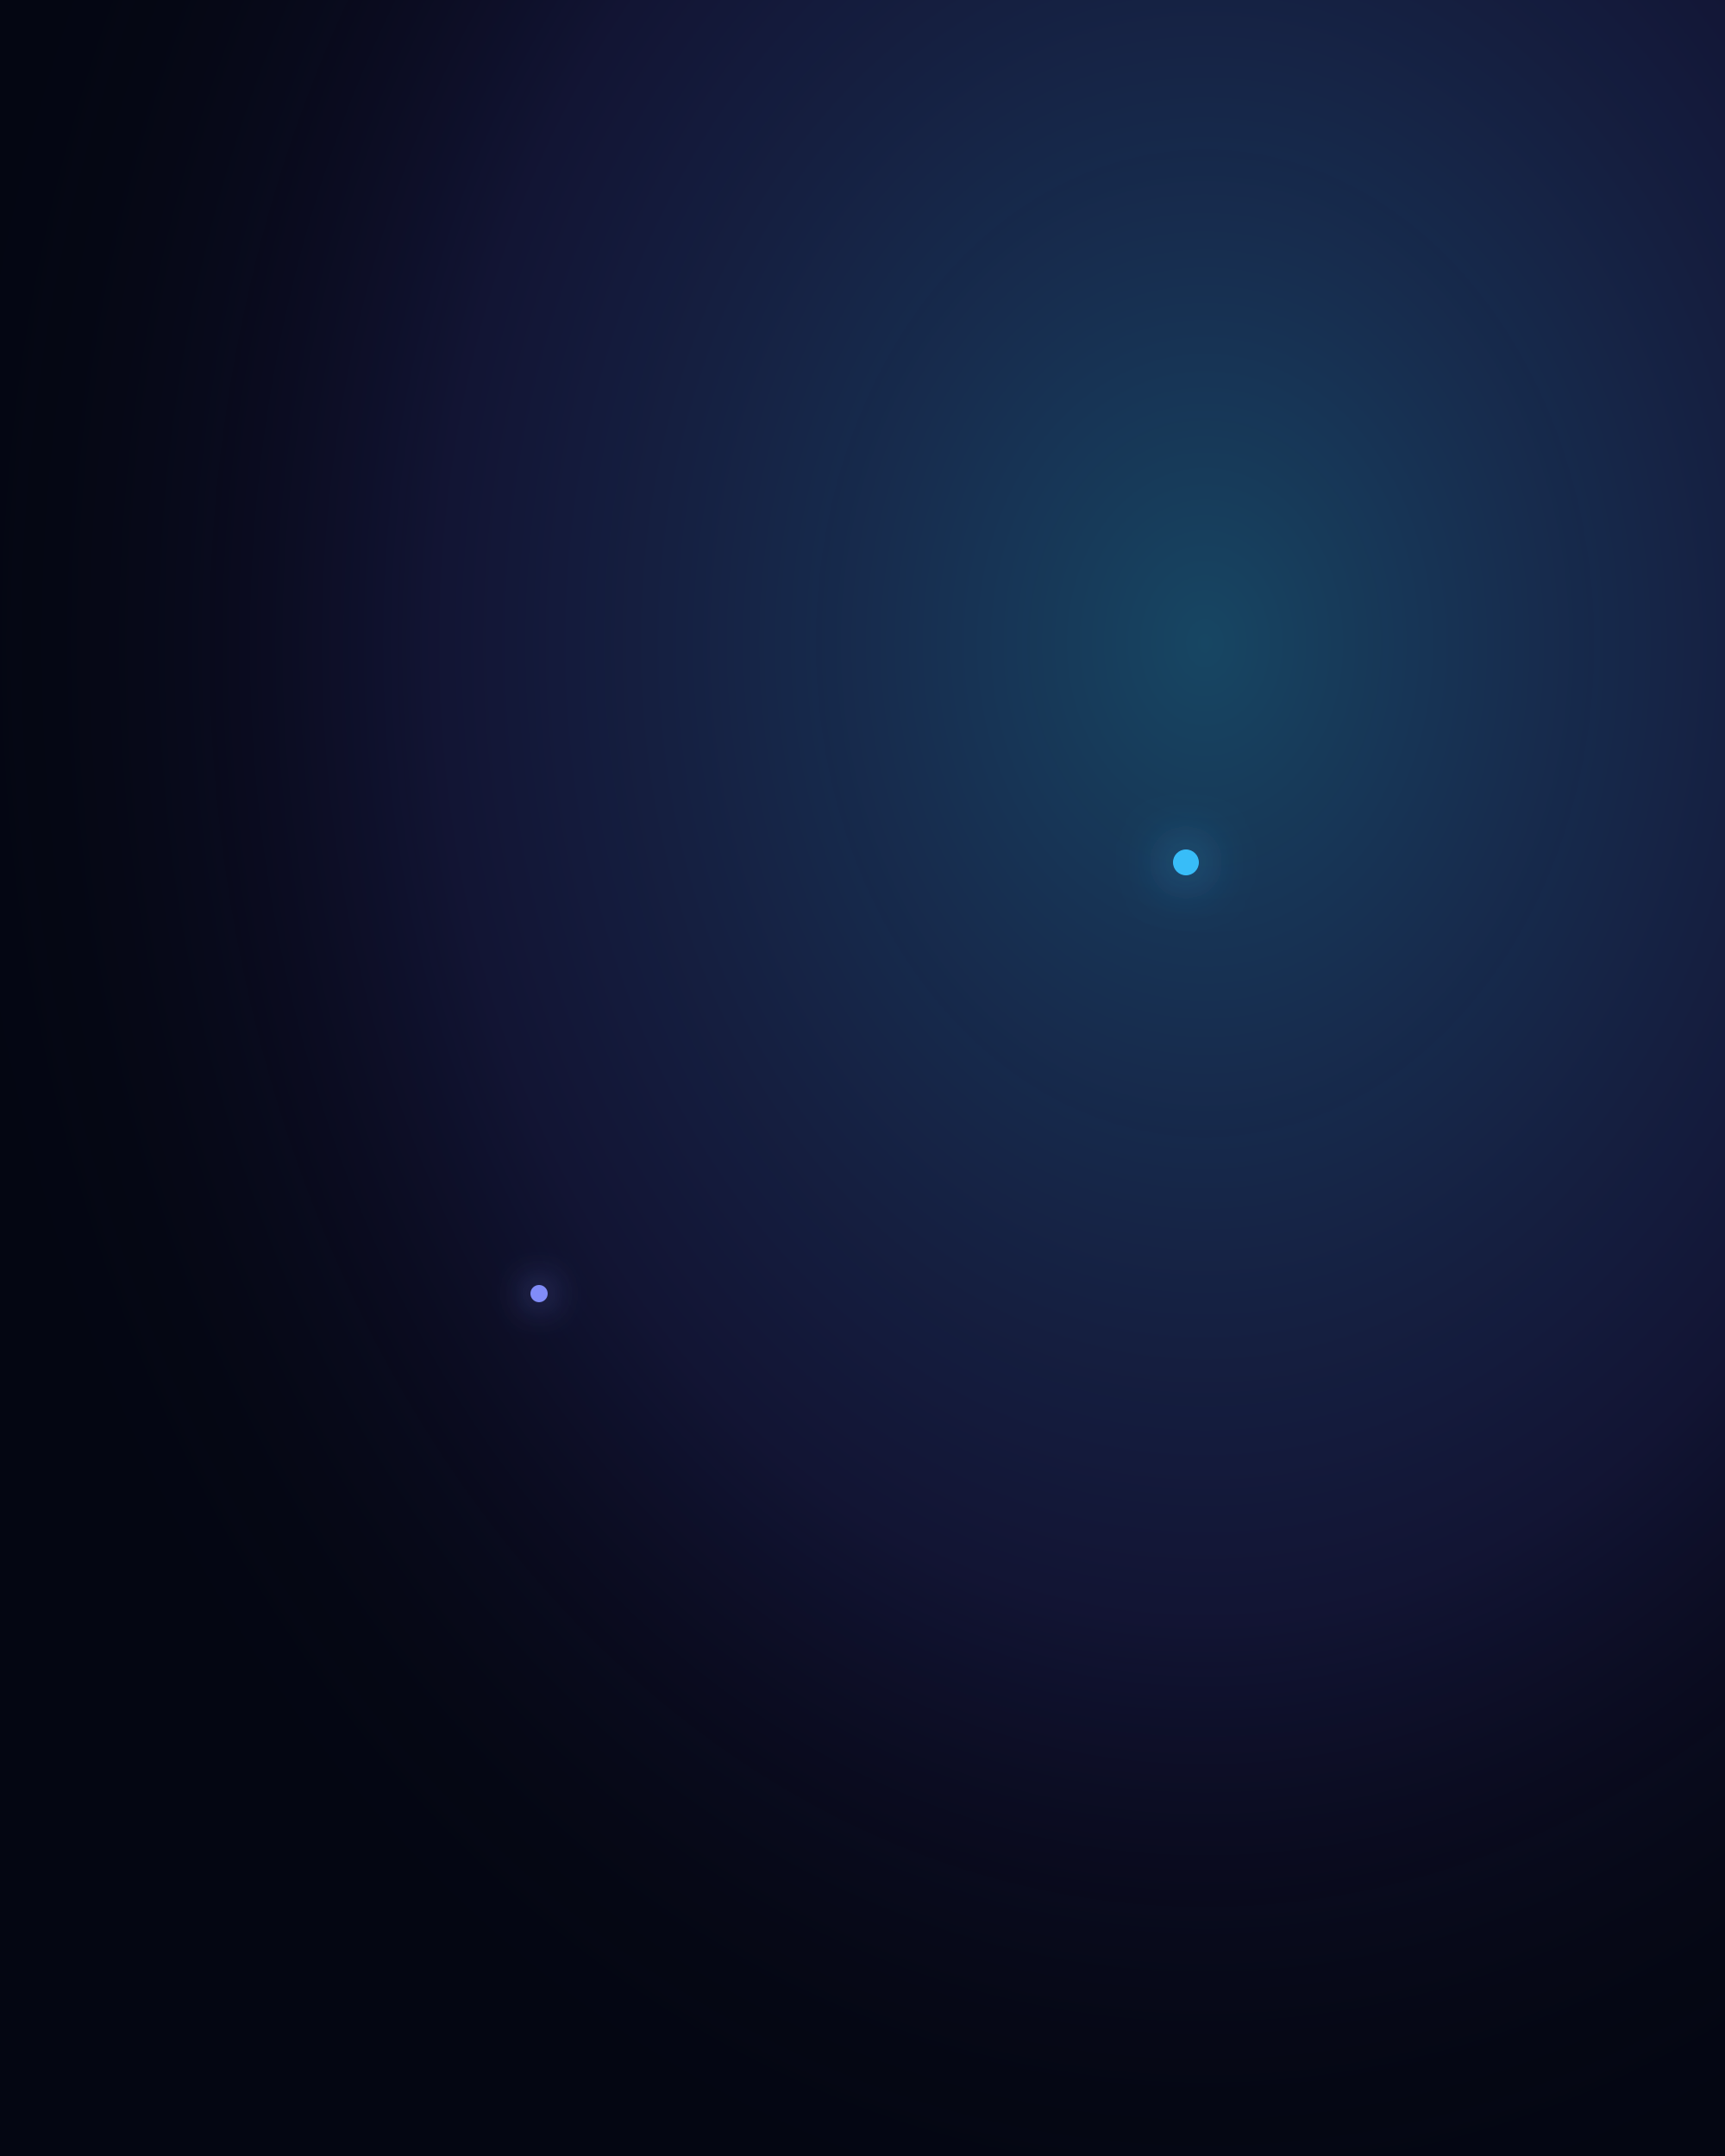
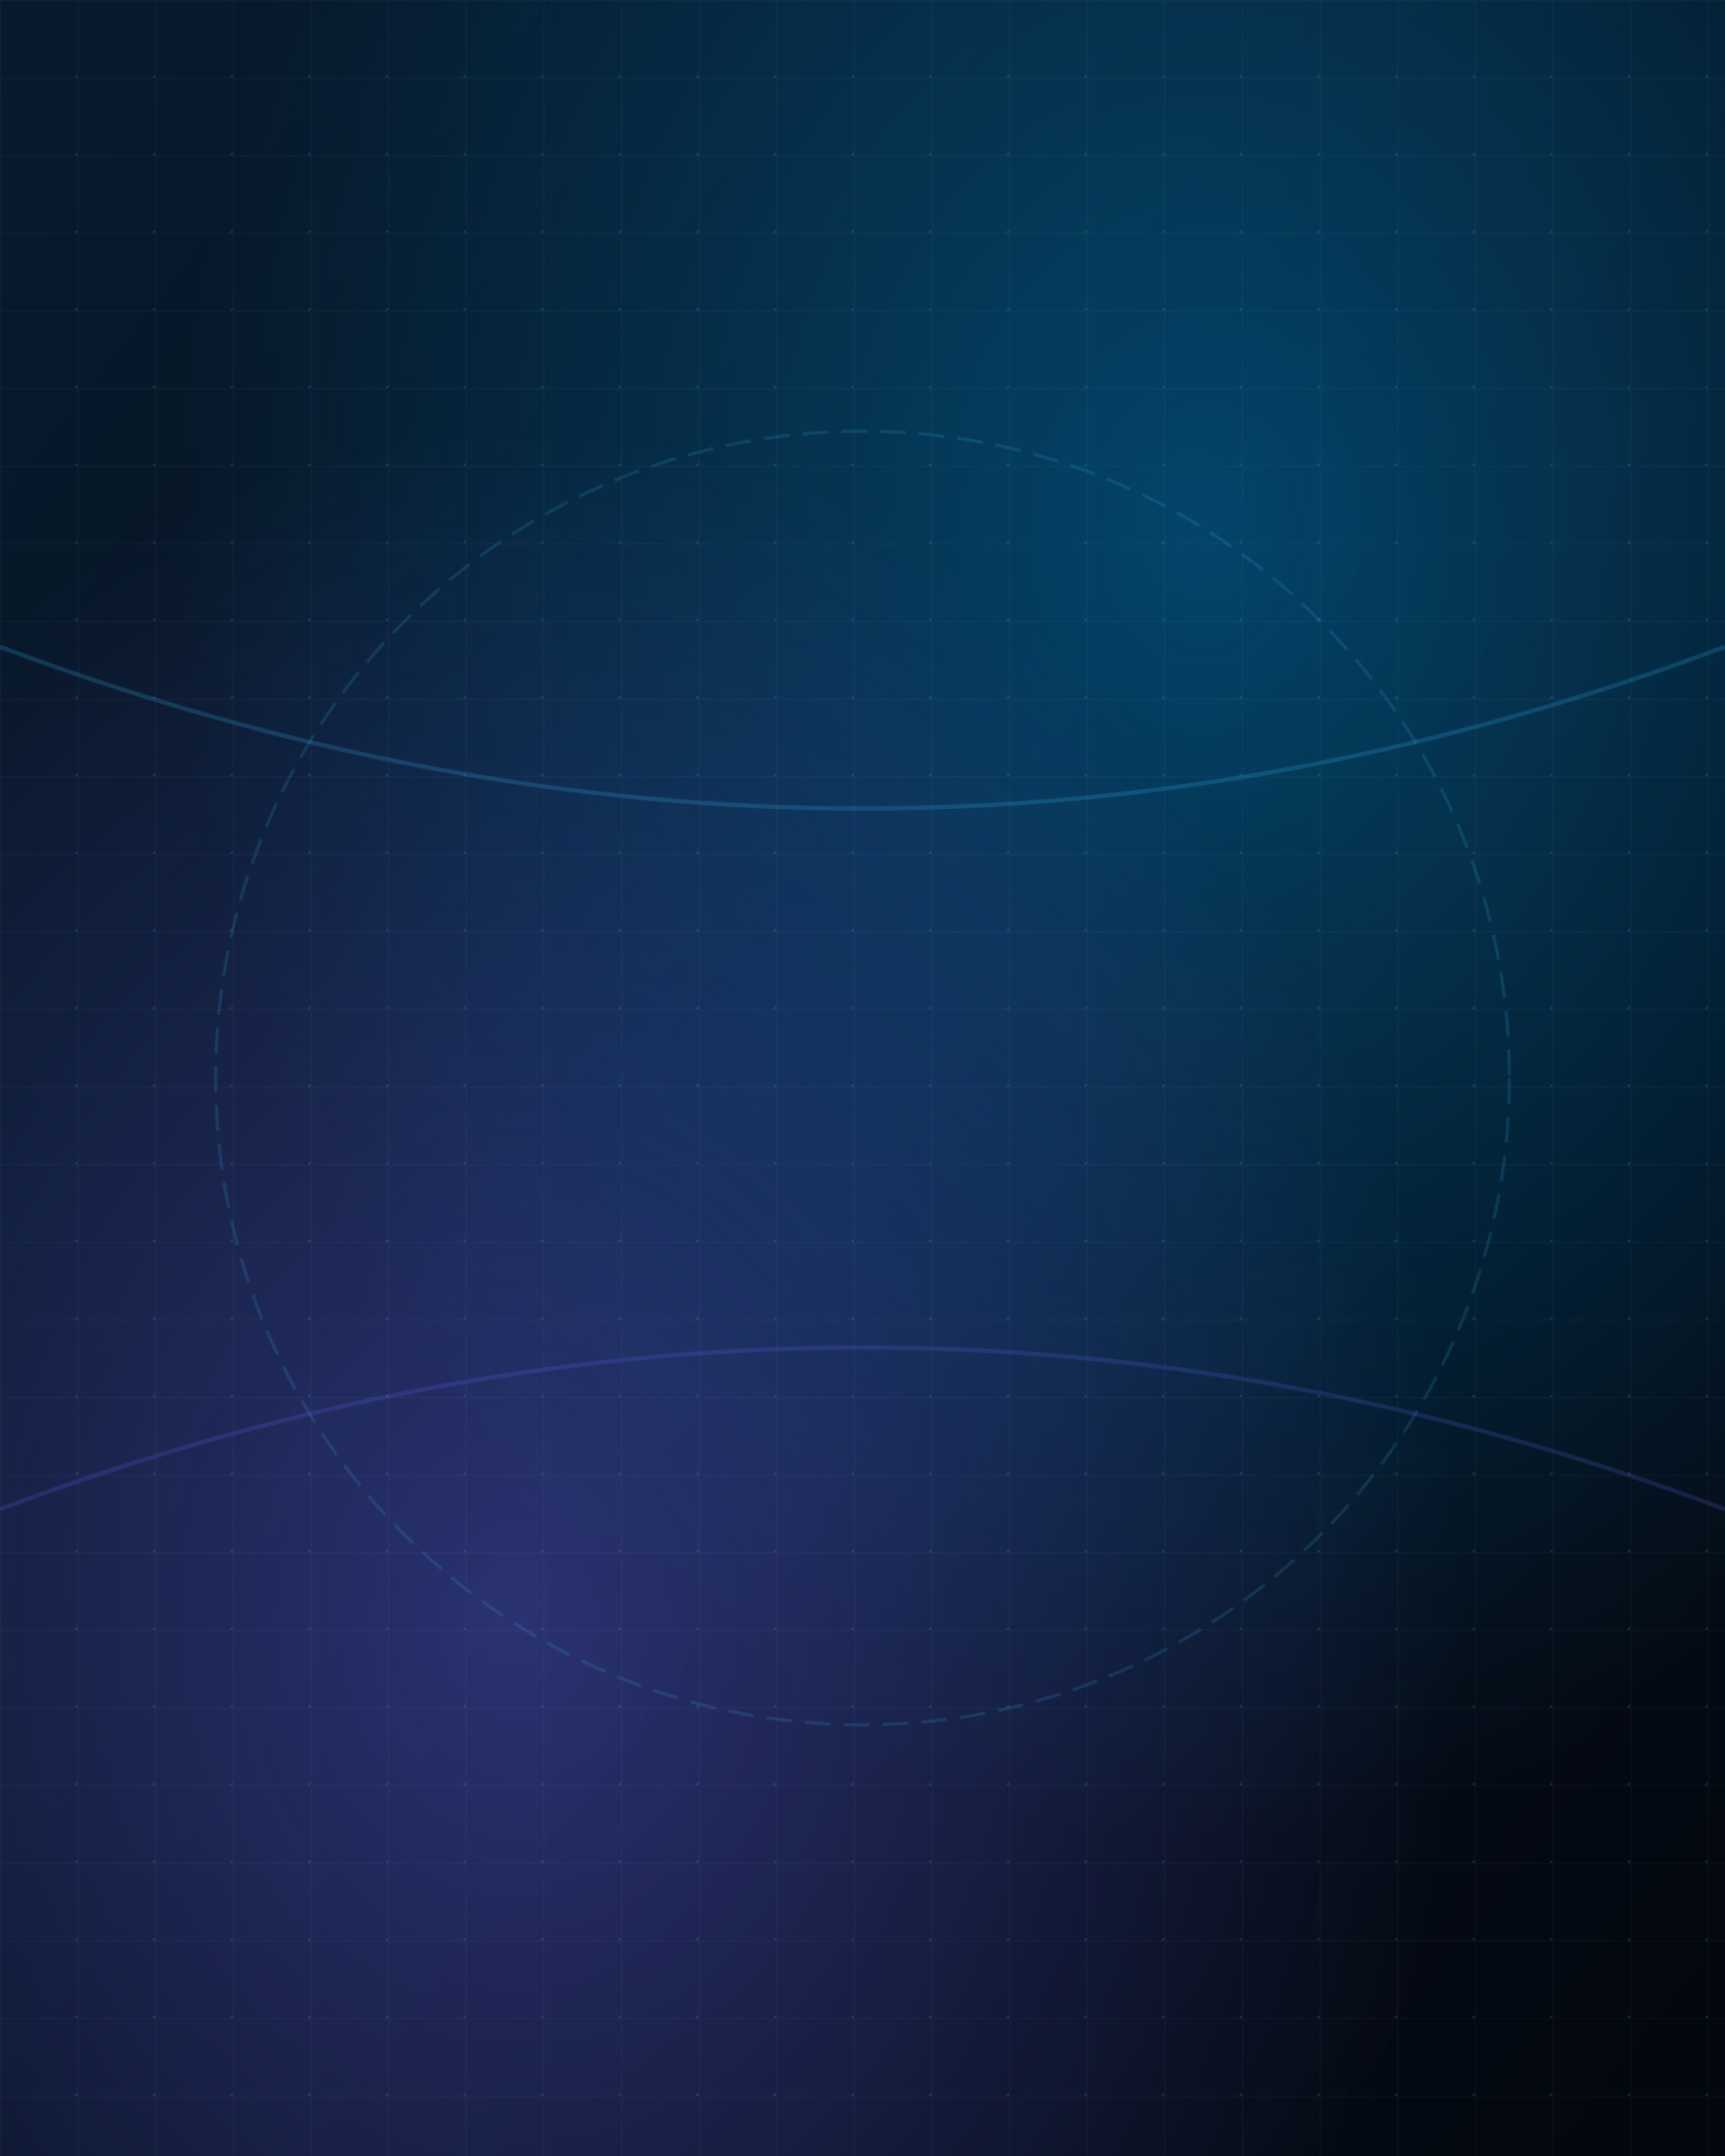
- <svg xmlns="http://www.w3.org/2000/svg" viewBox="0 0 800 1000" width="100%" height="100%" preserveAspectRatio="xMidYMid slice">
+ <svg xmlns="http://www.w3.org/2000/svg" viewBox="0 0 800 1000" width="100%" height="100%">
  <defs>
-     <radialGradient id="g1" cx="70%" cy="30%" r="75%">
-       <stop offset="0%" stop-color="#38bdf8" stop-opacity="0.35" />
-       <stop offset="60%" stop-color="#6366f1" stop-opacity="0.15" />
-       <stop offset="100%" stop-color="#040612" stop-opacity="0" />
+     <linearGradient id="bg1" x1="0%" y1="0%" x2="100%" y2="100%">
+       <stop offset="0%" stop-color="#081b2e" />
+       <stop offset="50%" stop-color="#05101d" />
+       <stop offset="100%" stop-color="#03070f" />
+     </linearGradient>
+     <radialGradient id="orb1a" cx="70%" cy="25%" r="60%">
+       <stop offset="0%" stop-color="#0284c7" stop-opacity="0.45" />
+       <stop offset="100%" stop-color="#0284c7" stop-opacity="0" />
    </radialGradient>
-     <linearGradient id="gridGrad" x1="0%" y1="0%" x2="0%" y2="100%">
-       <stop offset="0%" stop-color="#38bdf8" stop-opacity="0.2" />
-       <stop offset="100%" stop-color="#040612" stop-opacity="0.02" />
-     </linearGradient>
+     <radialGradient id="orb1b" cx="30%" cy="75%" r="55%">
+       <stop offset="0%" stop-color="#6366f1" stop-opacity="0.4" />
+       <stop offset="100%" stop-color="#6366f1" stop-opacity="0" />
+     </radialGradient>
+     <pattern id="grid1" width="36" height="36" patternUnits="userSpaceOnUse">
+       <path d="M 36 0 L 0 0 0 36" fill="none" stroke="rgba(255,255,255,0.035)" stroke-width="1" />
+       <circle cx="36" cy="36" r="1.2" fill="rgba(56, 189, 248, 0.2)" />
+     </pattern>
  </defs>
-   <rect width="100%" height="100%" fill="#040612" />
-   <rect width="100%" height="100%" fill="url(#g1)" />
-   <g stroke="url(#gridGrad)" stroke-width="1">
-     <line x1="100" y1="0" x2="100" y2="1000" />
-     <line x1="250" y1="0" x2="250" y2="1000" />
-     <line x1="400" y1="0" x2="400" y2="1000" />
-     <line x1="550" y1="0" x2="550" y2="1000" />
-     <line x1="700" y1="0" x2="700" y2="1000" />
-     <line x1="0" y1="200" x2="800" y2="200" />
-     <line x1="0" y1="400" x2="800" y2="400" />
-     <line x1="0" y1="600" x2="800" y2="600" />
-     <line x1="0" y1="800" x2="800" y2="800" />
+   <rect width="100%" height="100%" fill="url(#bg1)" />
+   <rect width="100%" height="100%" fill="url(#orb1a)" />
+   <rect width="100%" height="100%" fill="url(#orb1b)" />
+   <rect width="100%" height="100%" fill="url(#grid1)" />
+   <g fill="none" stroke="rgba(56, 189, 248, 0.15)" stroke-width="1.5">
+     <circle cx="400" cy="500" r="300" stroke-dasharray="12 6" />
+     <path d="M 0 300 Q 400 450 800 300" stroke="rgba(56, 189, 248, 0.2)" stroke-width="2" />
+     <path d="M 0 700 Q 400 550 800 700" stroke="rgba(99, 102, 241, 0.2)" stroke-width="2" />
  </g>
-   <circle cx="550" cy="400" r="6" fill="#38bdf8" filter="drop-shadow(0 0 12px #38bdf8)" />
-   <circle cx="250" cy="600" r="4" fill="#818cf8" filter="drop-shadow(0 0 8px #818cf8)" />
</svg>
